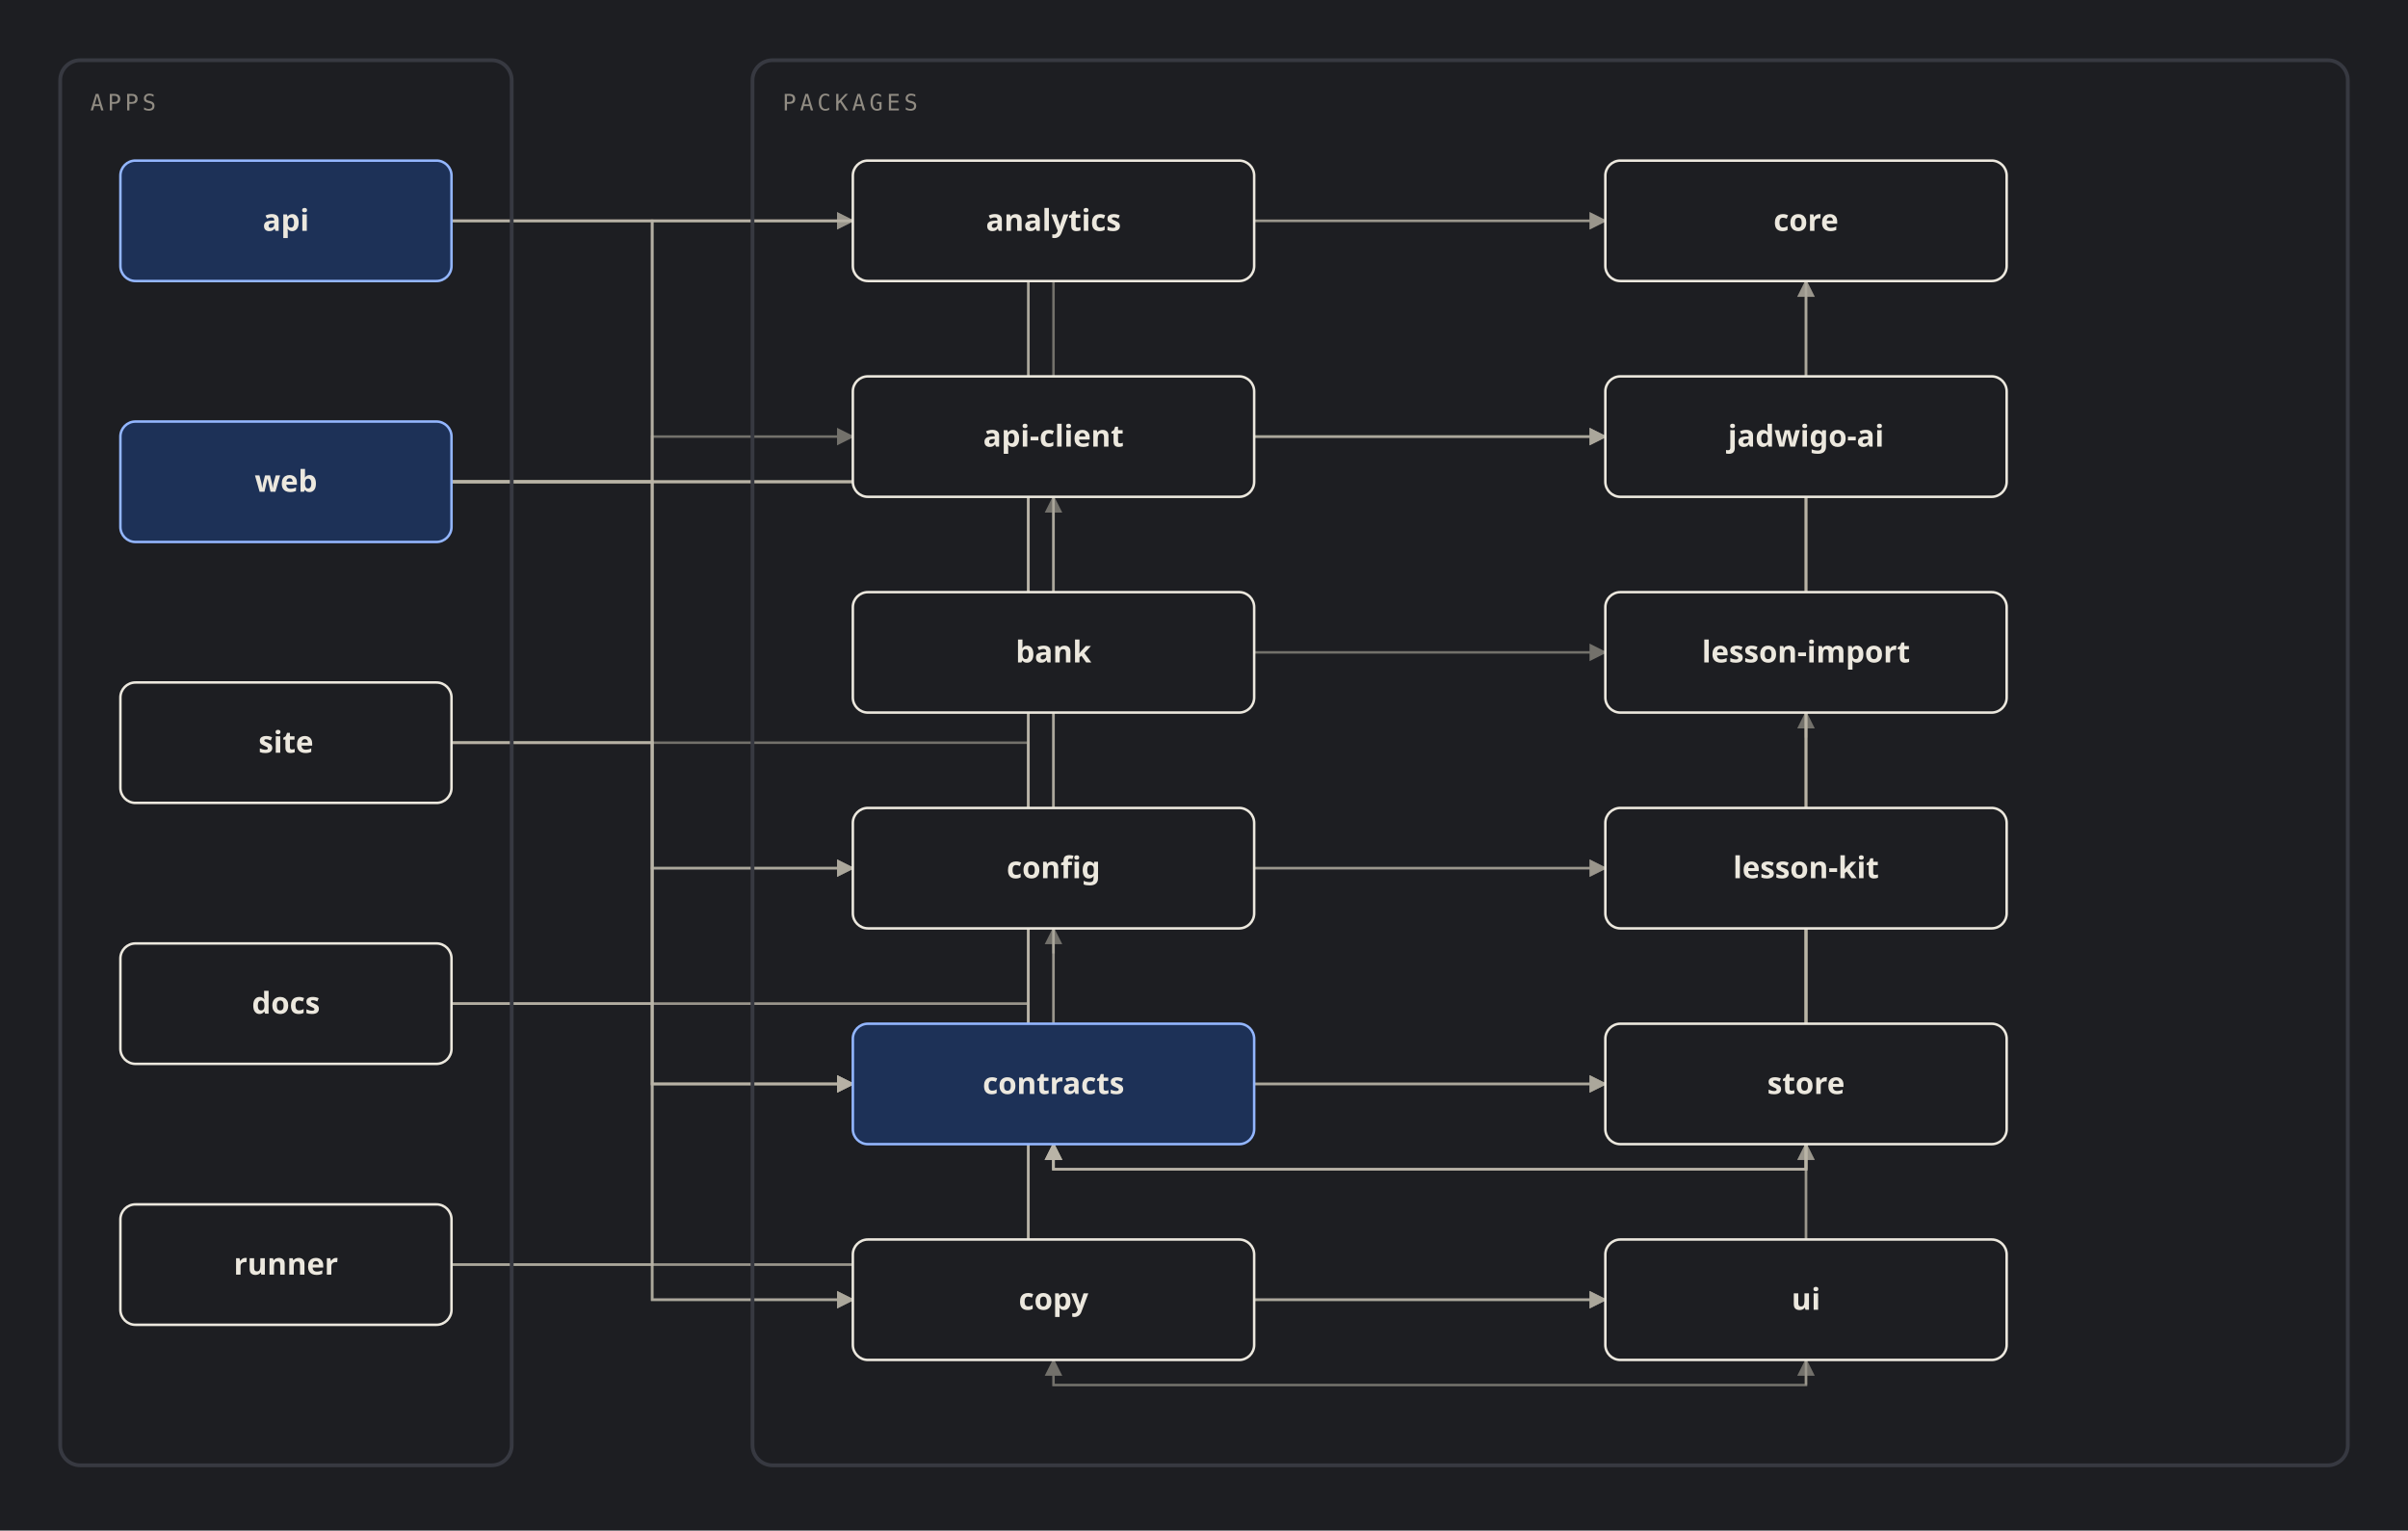
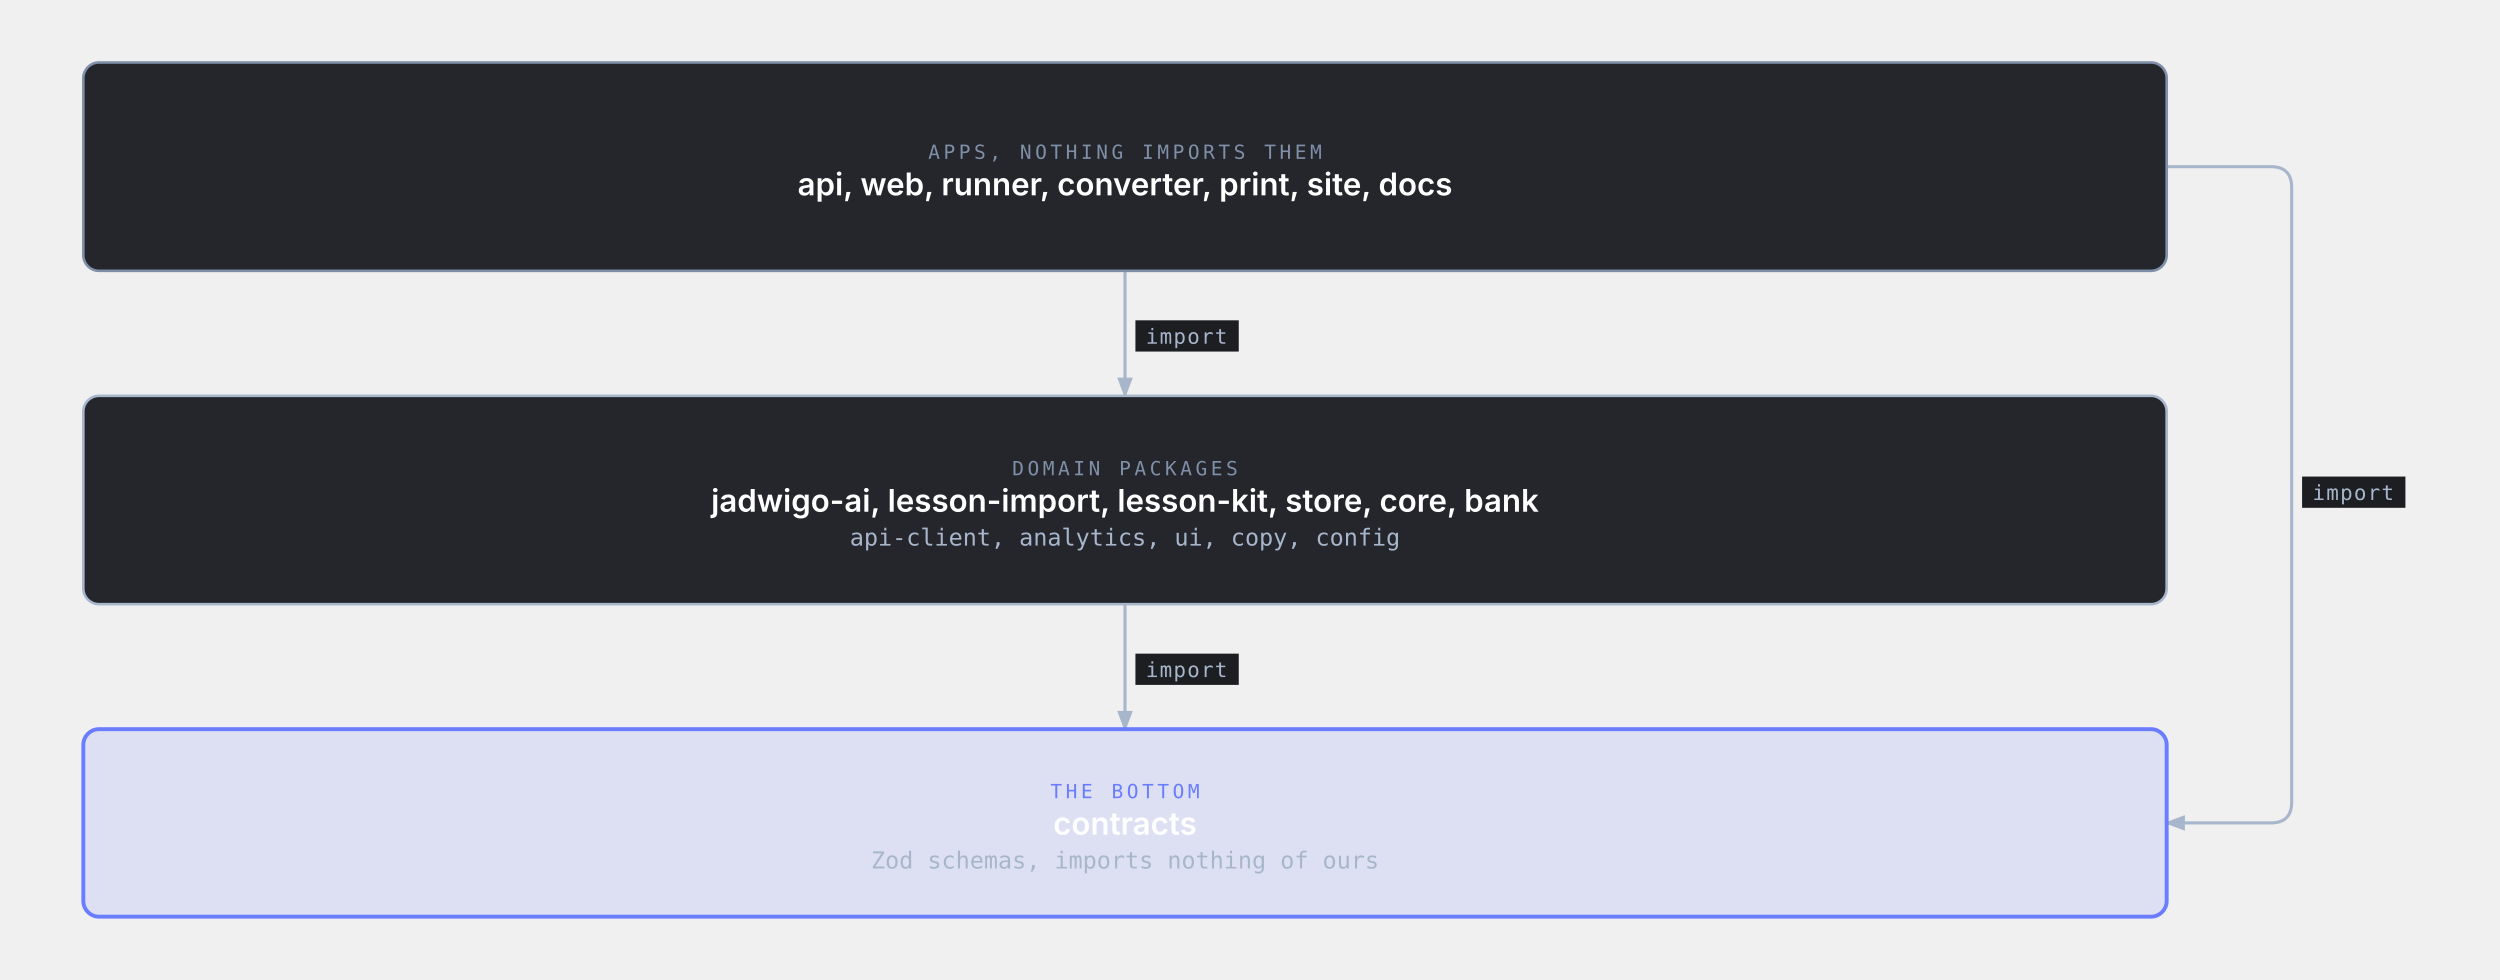
- <svg xmlns="http://www.w3.org/2000/svg" viewBox="0 0 960 610" role="img" aria-labelledby="monorepo-dark-title monorepo-dark-desc">
+ <svg xmlns="http://www.w3.org/2000/svg" viewBox="0 0 960 376" role="img" aria-labelledby="monorepo-dark-title monorepo-dark-desc">
  <defs>
-     <marker id="a-m-dark" viewBox="0 0 10 10" refX="9" refY="5" markerWidth="7" markerHeight="7" orient="auto-start-reverse">
-       <path d="M0,0 L10,5 L0,10 z" fill="#b9b4a7" />
+     <marker id="monorepo-dark-default" markerWidth="8" markerHeight="6" refX="7" refY="3" orient="auto" markerUnits="userSpaceOnUse">
+       <polygon points="0 0, 8 3, 0 6" fill="#a8b6cc" />
    </marker>
-     <marker id="a-a-dark" viewBox="0 0 10 10" refX="9" refY="5" markerWidth="7" markerHeight="7" orient="auto-start-reverse">
-       <path d="M0,0 L10,5 L0,10 z" fill="#93b6ff" />
+     <marker id="monorepo-dark-accent" markerWidth="8" markerHeight="6" refX="7" refY="3" orient="auto" markerUnits="userSpaceOnUse">
+       <polygon points="0 0, 8 3, 0 6" fill="#6a7cff" />
    </marker>
-     <marker id="a-l-dark" viewBox="0 0 10 10" refX="9" refY="5" markerWidth="7" markerHeight="7" orient="auto-start-reverse">
-       <path d="M0,0 L10,5 L0,10 z" fill="#7aa6f0" />
+     <marker id="monorepo-dark-link" markerWidth="8" markerHeight="6" refX="7" refY="3" orient="auto" markerUnits="userSpaceOnUse">
+       <polygon points="0 0, 8 3, 0 6" fill="#3db8b8" />
+     </marker>
+     <marker id="monorepo-dark-open" markerWidth="8" markerHeight="6" refX="7" refY="3" orient="auto" markerUnits="userSpaceOnUse">
+       <polyline points="0 0, 8 3, 0 6" fill="none" stroke="#a8b6cc" stroke-width="1.2" />
    </marker>
  </defs>
-   <rect x="0" y="0" width="960" height="610" fill="#1d1e22" />
-   <polyline points="180,88 260,88 260,432 340,432" fill="none" stroke="#b9b4a7" stroke-width="1" opacity="0.55" marker-end="url(#a-m-dark)" />
-   <polyline points="180,88 260,88 260,518 340,518" fill="none" stroke="#b9b4a7" stroke-width="1" opacity="0.55" marker-end="url(#a-m-dark)" />
-   <polyline points="180,88 410,88 410,88 640,88" fill="none" stroke="#b9b4a7" stroke-width="1" opacity="0.55" marker-end="url(#a-m-dark)" />
-   <polyline points="180,88 410,88 410,174 640,174" fill="none" stroke="#b9b4a7" stroke-width="1" opacity="0.55" marker-end="url(#a-m-dark)" />
-   <polyline points="180,88 410,88 410,432 640,432" fill="none" stroke="#b9b4a7" stroke-width="1" opacity="0.55" marker-end="url(#a-m-dark)" />
-   <polyline points="180,192 260,192 260,88 340,88" fill="none" stroke="#b9b4a7" stroke-width="1" opacity="0.55" marker-end="url(#a-m-dark)" />
-   <polyline points="180,192 260,192 260,174 340,174" fill="none" stroke="#b9b4a7" stroke-width="1" opacity="0.55" marker-end="url(#a-m-dark)" />
-   <polyline points="180,192 260,192 260,346 340,346" fill="none" stroke="#b9b4a7" stroke-width="1" opacity="0.55" marker-end="url(#a-m-dark)" />
-   <polyline points="180,192 260,192 260,432 340,432" fill="none" stroke="#b9b4a7" stroke-width="1" opacity="0.55" marker-end="url(#a-m-dark)" />
-   <polyline points="180,192 260,192 260,518 340,518" fill="none" stroke="#b9b4a7" stroke-width="1" opacity="0.55" marker-end="url(#a-m-dark)" />
-   <polyline points="180,192 410,192 410,88 640,88" fill="none" stroke="#b9b4a7" stroke-width="1" opacity="0.55" marker-end="url(#a-m-dark)" />
-   <polyline points="180,192 410,192 410,174 640,174" fill="none" stroke="#b9b4a7" stroke-width="1" opacity="0.55" marker-end="url(#a-m-dark)" />
-   <polyline points="180,192 410,192 410,260 640,260" fill="none" stroke="#b9b4a7" stroke-width="1" opacity="0.55" marker-end="url(#a-m-dark)" />
-   <polyline points="180,192 410,192 410,346 640,346" fill="none" stroke="#b9b4a7" stroke-width="1" opacity="0.55" marker-end="url(#a-m-dark)" />
-   <polyline points="180,192 410,192 410,432 640,432" fill="none" stroke="#b9b4a7" stroke-width="1" opacity="0.55" marker-end="url(#a-m-dark)" />
-   <polyline points="180,192 410,192 410,518 640,518" fill="none" stroke="#b9b4a7" stroke-width="1" opacity="0.55" marker-end="url(#a-m-dark)" />
-   <polyline points="180,296 260,296 260,88 340,88" fill="none" stroke="#b9b4a7" stroke-width="1" opacity="0.55" marker-end="url(#a-m-dark)" />
-   <polyline points="180,296 260,296 260,346 340,346" fill="none" stroke="#b9b4a7" stroke-width="1" opacity="0.55" marker-end="url(#a-m-dark)" />
-   <polyline points="180,296 260,296 260,432 340,432" fill="none" stroke="#b9b4a7" stroke-width="1" opacity="0.55" marker-end="url(#a-m-dark)" />
-   <polyline points="180,296 260,296 260,518 340,518" fill="none" stroke="#b9b4a7" stroke-width="1" opacity="0.55" marker-end="url(#a-m-dark)" />
-   <polyline points="180,296 410,296 410,518 640,518" fill="none" stroke="#b9b4a7" stroke-width="1" opacity="0.55" marker-end="url(#a-m-dark)" />
-   <polyline points="180,400 260,400 260,346 340,346" fill="none" stroke="#b9b4a7" stroke-width="1" opacity="0.55" marker-end="url(#a-m-dark)" />
-   <polyline points="180,400 260,400 260,432 340,432" fill="none" stroke="#b9b4a7" stroke-width="1" opacity="0.55" marker-end="url(#a-m-dark)" />
-   <polyline points="180,400 410,400 410,346 640,346" fill="none" stroke="#b9b4a7" stroke-width="1" opacity="0.55" marker-end="url(#a-m-dark)" />
-   <polyline points="180,400 410,400 410,518 640,518" fill="none" stroke="#b9b4a7" stroke-width="1" opacity="0.55" marker-end="url(#a-m-dark)" />
-   <polyline points="180,504 260,504 260,432 340,432" fill="none" stroke="#b9b4a7" stroke-width="1" opacity="0.55" marker-end="url(#a-m-dark)" />
-   <polyline points="180,504 410,504 410,174 640,174" fill="none" stroke="#b9b4a7" stroke-width="1" opacity="0.55" marker-end="url(#a-m-dark)" />
-   <polyline points="180,504 410,504 410,432 640,432" fill="none" stroke="#b9b4a7" stroke-width="1" opacity="0.55" marker-end="url(#a-m-dark)" />
-   <polyline points="420,112 420,380 420,380 420,370" fill="none" stroke="#b9b4a7" stroke-width="1" opacity="0.55" marker-end="url(#a-m-dark)" />
-   <polyline points="420,198 420,466 420,466 420,456" fill="none" stroke="#b9b4a7" stroke-width="1" opacity="0.55" marker-end="url(#a-m-dark)" />
-   <polyline points="420,284 420,208 420,208 420,198" fill="none" stroke="#b9b4a7" stroke-width="1" opacity="0.55" marker-end="url(#a-m-dark)" />
-   <polyline points="420,284 420,466 420,466 420,456" fill="none" stroke="#b9b4a7" stroke-width="1" opacity="0.55" marker-end="url(#a-m-dark)" />
-   <polyline points="720,112 720,466 420,466 420,456" fill="none" stroke="#b9b4a7" stroke-width="1" opacity="0.55" marker-end="url(#a-m-dark)" />
-   <polyline points="720,198 720,466 420,466 420,456" fill="none" stroke="#b9b4a7" stroke-width="1" opacity="0.55" marker-end="url(#a-m-dark)" />
-   <polyline points="720,198 720,122 720,122 720,112" fill="none" stroke="#b9b4a7" stroke-width="1" opacity="0.55" marker-end="url(#a-m-dark)" />
-   <polyline points="720,198 720,294 720,294 720,284" fill="none" stroke="#b9b4a7" stroke-width="1" opacity="0.55" marker-end="url(#a-m-dark)" />
-   <polyline points="720,198 720,466 720,466 720,456" fill="none" stroke="#b9b4a7" stroke-width="1" opacity="0.55" marker-end="url(#a-m-dark)" />
-   <polyline points="720,284 720,466 420,466 420,456" fill="none" stroke="#b9b4a7" stroke-width="1" opacity="0.55" marker-end="url(#a-m-dark)" />
-   <polyline points="720,284 720,122 720,122 720,112" fill="none" stroke="#b9b4a7" stroke-width="1" opacity="0.55" marker-end="url(#a-m-dark)" />
-   <polyline points="720,284 720,466 720,466 720,456" fill="none" stroke="#b9b4a7" stroke-width="1" opacity="0.55" marker-end="url(#a-m-dark)" />
-   <polyline points="720,370 720,466 420,466 420,456" fill="none" stroke="#b9b4a7" stroke-width="1" opacity="0.55" marker-end="url(#a-m-dark)" />
-   <polyline points="720,370 720,552 420,552 420,542" fill="none" stroke="#b9b4a7" stroke-width="1" opacity="0.55" marker-end="url(#a-m-dark)" />
-   <polyline points="720,370 720,552 720,552 720,542" fill="none" stroke="#b9b4a7" stroke-width="1" opacity="0.55" marker-end="url(#a-m-dark)" />
-   <polyline points="720,456 720,466 420,466 420,456" fill="none" stroke="#b9b4a7" stroke-width="1" opacity="0.55" marker-end="url(#a-m-dark)" />
-   <rect x="24" y="24" width="180" height="560" rx="8" fill="none" stroke="#373941" stroke-width="1.5" />
-   <text x="36" y="44" font-family="ui-monospace, monospace" font-size="9" letter-spacing="1.5" fill="#918c83">APPS</text>
-   <rect x="300" y="24" width="636" height="560" rx="8" fill="none" stroke="#373941" stroke-width="1.5" />
-   <text x="312" y="44" font-family="ui-monospace, monospace" font-size="9" letter-spacing="1.5" fill="#918c83">PACKAGES</text>
-   <rect x="48" y="64" width="132" height="48" rx="6" fill="#1d3157" stroke="#93b6ff" stroke-width="1" />
-   <text x="114.0" y="92.0" text-anchor="middle" font-family="'Andika', system-ui, sans-serif" font-size="12" font-weight="700" fill="#ece8de">api</text>
-   <rect x="48" y="168" width="132" height="48" rx="6" fill="#1d3157" stroke="#93b6ff" stroke-width="1" />
-   <text x="114.0" y="196.0" text-anchor="middle" font-family="'Andika', system-ui, sans-serif" font-size="12" font-weight="700" fill="#ece8de">web</text>
-   <rect x="48" y="272" width="132" height="48" rx="6" fill="#1d1e22" stroke="#ece8de" stroke-width="1" />
-   <text x="114.0" y="300.0" text-anchor="middle" font-family="'Andika', system-ui, sans-serif" font-size="12" font-weight="700" fill="#ece8de">site</text>
-   <rect x="48" y="376" width="132" height="48" rx="6" fill="#1d1e22" stroke="#ece8de" stroke-width="1" />
-   <text x="114.0" y="404.0" text-anchor="middle" font-family="'Andika', system-ui, sans-serif" font-size="12" font-weight="700" fill="#ece8de">docs</text>
-   <rect x="48" y="480" width="132" height="48" rx="6" fill="#1d1e22" stroke="#ece8de" stroke-width="1" />
-   <text x="114.0" y="508.0" text-anchor="middle" font-family="'Andika', system-ui, sans-serif" font-size="12" font-weight="700" fill="#ece8de">runner</text>
-   <rect x="340" y="64" width="160" height="48" rx="6" fill="#1d1e22" stroke="#ece8de" stroke-width="1" />
-   <text x="420.0" y="92.0" text-anchor="middle" font-family="'Andika', system-ui, sans-serif" font-size="12" font-weight="700" fill="#ece8de">analytics</text>
-   <rect x="340" y="150" width="160" height="48" rx="6" fill="#1d1e22" stroke="#ece8de" stroke-width="1" />
-   <text x="420.0" y="178.0" text-anchor="middle" font-family="'Andika', system-ui, sans-serif" font-size="12" font-weight="700" fill="#ece8de">api-client</text>
-   <rect x="340" y="236" width="160" height="48" rx="6" fill="#1d1e22" stroke="#ece8de" stroke-width="1" />
-   <text x="420.0" y="264.0" text-anchor="middle" font-family="'Andika', system-ui, sans-serif" font-size="12" font-weight="700" fill="#ece8de">bank</text>
-   <rect x="340" y="322" width="160" height="48" rx="6" fill="#1d1e22" stroke="#ece8de" stroke-width="1" />
-   <text x="420.0" y="350.0" text-anchor="middle" font-family="'Andika', system-ui, sans-serif" font-size="12" font-weight="700" fill="#ece8de">config</text>
-   <rect x="340" y="408" width="160" height="48" rx="6" fill="#1d3157" stroke="#93b6ff" stroke-width="1" />
-   <text x="420.0" y="436.0" text-anchor="middle" font-family="'Andika', system-ui, sans-serif" font-size="12" font-weight="700" fill="#ece8de">contracts</text>
-   <rect x="340" y="494" width="160" height="48" rx="6" fill="#1d1e22" stroke="#ece8de" stroke-width="1" />
-   <text x="420.0" y="522.0" text-anchor="middle" font-family="'Andika', system-ui, sans-serif" font-size="12" font-weight="700" fill="#ece8de">copy</text>
-   <rect x="640" y="64" width="160" height="48" rx="6" fill="#1d1e22" stroke="#ece8de" stroke-width="1" />
-   <text x="720.0" y="92.0" text-anchor="middle" font-family="'Andika', system-ui, sans-serif" font-size="12" font-weight="700" fill="#ece8de">core</text>
-   <rect x="640" y="150" width="160" height="48" rx="6" fill="#1d1e22" stroke="#ece8de" stroke-width="1" />
-   <text x="720.0" y="178.0" text-anchor="middle" font-family="'Andika', system-ui, sans-serif" font-size="12" font-weight="700" fill="#ece8de">jadwigo-ai</text>
-   <rect x="640" y="236" width="160" height="48" rx="6" fill="#1d1e22" stroke="#ece8de" stroke-width="1" />
-   <text x="720.0" y="264.0" text-anchor="middle" font-family="'Andika', system-ui, sans-serif" font-size="12" font-weight="700" fill="#ece8de">lesson-import</text>
-   <rect x="640" y="322" width="160" height="48" rx="6" fill="#1d1e22" stroke="#ece8de" stroke-width="1" />
-   <text x="720.0" y="350.0" text-anchor="middle" font-family="'Andika', system-ui, sans-serif" font-size="12" font-weight="700" fill="#ece8de">lesson-kit</text>
-   <rect x="640" y="408" width="160" height="48" rx="6" fill="#1d1e22" stroke="#ece8de" stroke-width="1" />
-   <text x="720.0" y="436.0" text-anchor="middle" font-family="'Andika', system-ui, sans-serif" font-size="12" font-weight="700" fill="#ece8de">store</text>
-   <rect x="640" y="494" width="160" height="48" rx="6" fill="#1d1e22" stroke="#ece8de" stroke-width="1" />
-   <text x="720.0" y="522.0" text-anchor="middle" font-family="'Andika', system-ui, sans-serif" font-size="12" font-weight="700" fill="#ece8de">ui</text>
+   <path d="M432,104 L432,152" fill="none" stroke="#a8b6cc" stroke-width="1.2" marker-end="url(#monorepo-dark-default)" />
+   <path d="M432,232 L432,280" fill="none" stroke="#a8b6cc" stroke-width="1.2" marker-end="url(#monorepo-dark-default)" />
+   <path d="M832,64 L872,64 Q880,64 880,72 L880,308 Q880,316 872,316 L832,316" fill="none" stroke="#a8b6cc" stroke-width="1.2" marker-end="url(#monorepo-dark-default)" />
+   <rect x="32" y="24" width="800" height="80" rx="6" fill="#24262c" stroke="#7f8fa8" stroke-width="1" />
+   <text x="432" y="61" text-anchor="middle" font-family="'Geist Mono', ui-monospace, monospace" font-size="7.5" font-weight="500" letter-spacing="0.18em" fill="#7f8fa8">APPS, NOTHING IMPORTS THEM</text>
+   <text x="432" y="75" text-anchor="middle" font-family="'Inter', 'Geist', system-ui, sans-serif" font-size="12" font-weight="600" fill="#ffffff">api, web, runner, converter, print, site, docs</text>
+   <rect x="32" y="152" width="800" height="80" rx="6" fill="#24262c" stroke="#a8b6cc" stroke-width="1" />
+   <text x="432" y="182.5" text-anchor="middle" font-family="'Geist Mono', ui-monospace, monospace" font-size="7.5" font-weight="500" letter-spacing="0.18em" fill="#7f8fa8">DOMAIN PACKAGES</text>
+   <text x="432" y="196.5" text-anchor="middle" font-family="'Inter', 'Geist', system-ui, sans-serif" font-size="12" font-weight="600" fill="#ffffff">jadwigo-ai, lesson-import, lesson-kit, store, core, bank</text>
+   <text x="432" y="209.5" text-anchor="middle" font-family="'Geist Mono', ui-monospace, monospace" font-size="9" fill="#a8b6cc">api-client, analytics, ui, copy, config</text>
+   <rect x="32" y="280" width="800" height="72" rx="6" fill="rgba(106,124,255,0.14)" stroke="#6a7cff" stroke-width="1.5" />
+   <text x="432" y="306.5" text-anchor="middle" font-family="'Geist Mono', ui-monospace, monospace" font-size="7.5" font-weight="500" letter-spacing="0.18em" fill="#6a7cff">THE BOTTOM</text>
+   <text x="432" y="320.5" text-anchor="middle" font-family="'Inter', 'Geist', system-ui, sans-serif" font-size="12" font-weight="600" fill="#ffffff">contracts</text>
+   <text x="432" y="333.5" text-anchor="middle" font-family="'Geist Mono', ui-monospace, monospace" font-size="9" fill="#a8b6cc">Zod schemas, imports nothing of ours</text>
+   <rect x="436" y="123" width="39.68" height="12" fill="#1d1e22" />
+   <text x="440" y="132" text-anchor="start" font-family="'Geist Mono', ui-monospace, monospace" font-size="8" letter-spacing="0.06em" fill="#a8b6cc">import</text>
+   <rect x="436" y="251" width="39.68" height="12" fill="#1d1e22" />
+   <text x="440" y="260" text-anchor="start" font-family="'Geist Mono', ui-monospace, monospace" font-size="8" letter-spacing="0.06em" fill="#a8b6cc">import</text>
+   <rect x="884" y="183" width="39.68" height="12" fill="#1d1e22" />
+   <text x="888" y="192" text-anchor="start" font-family="'Geist Mono', ui-monospace, monospace" font-size="8" letter-spacing="0.06em" fill="#a8b6cc">import</text>
</svg>
